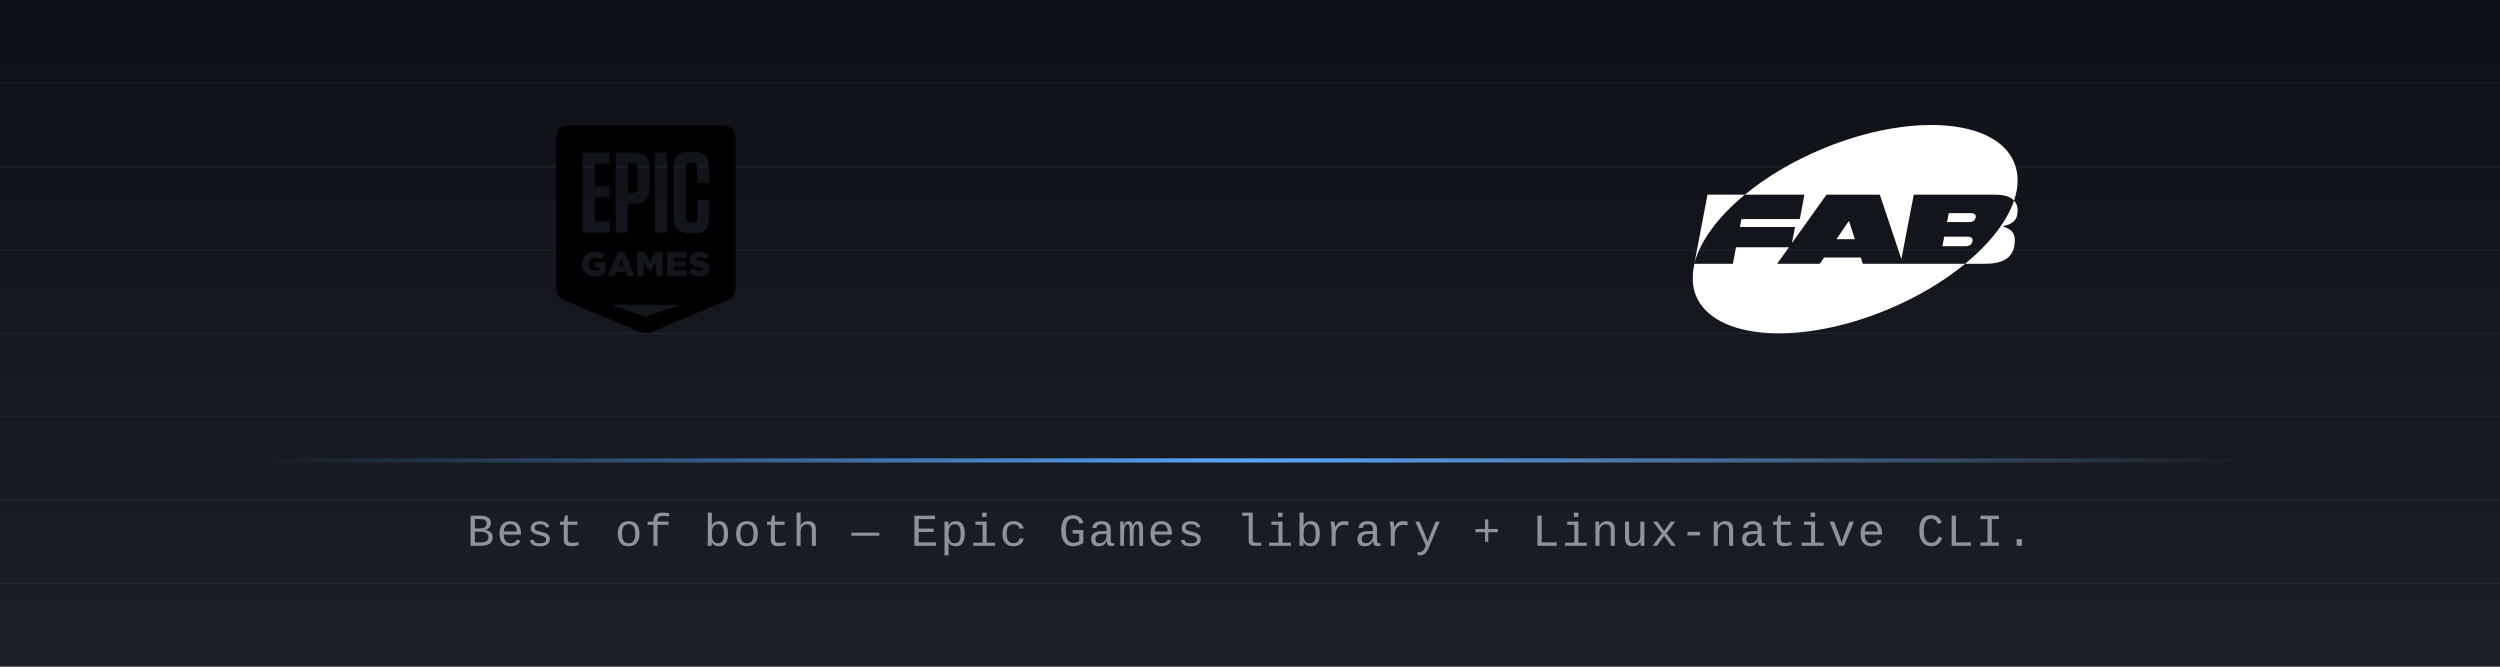
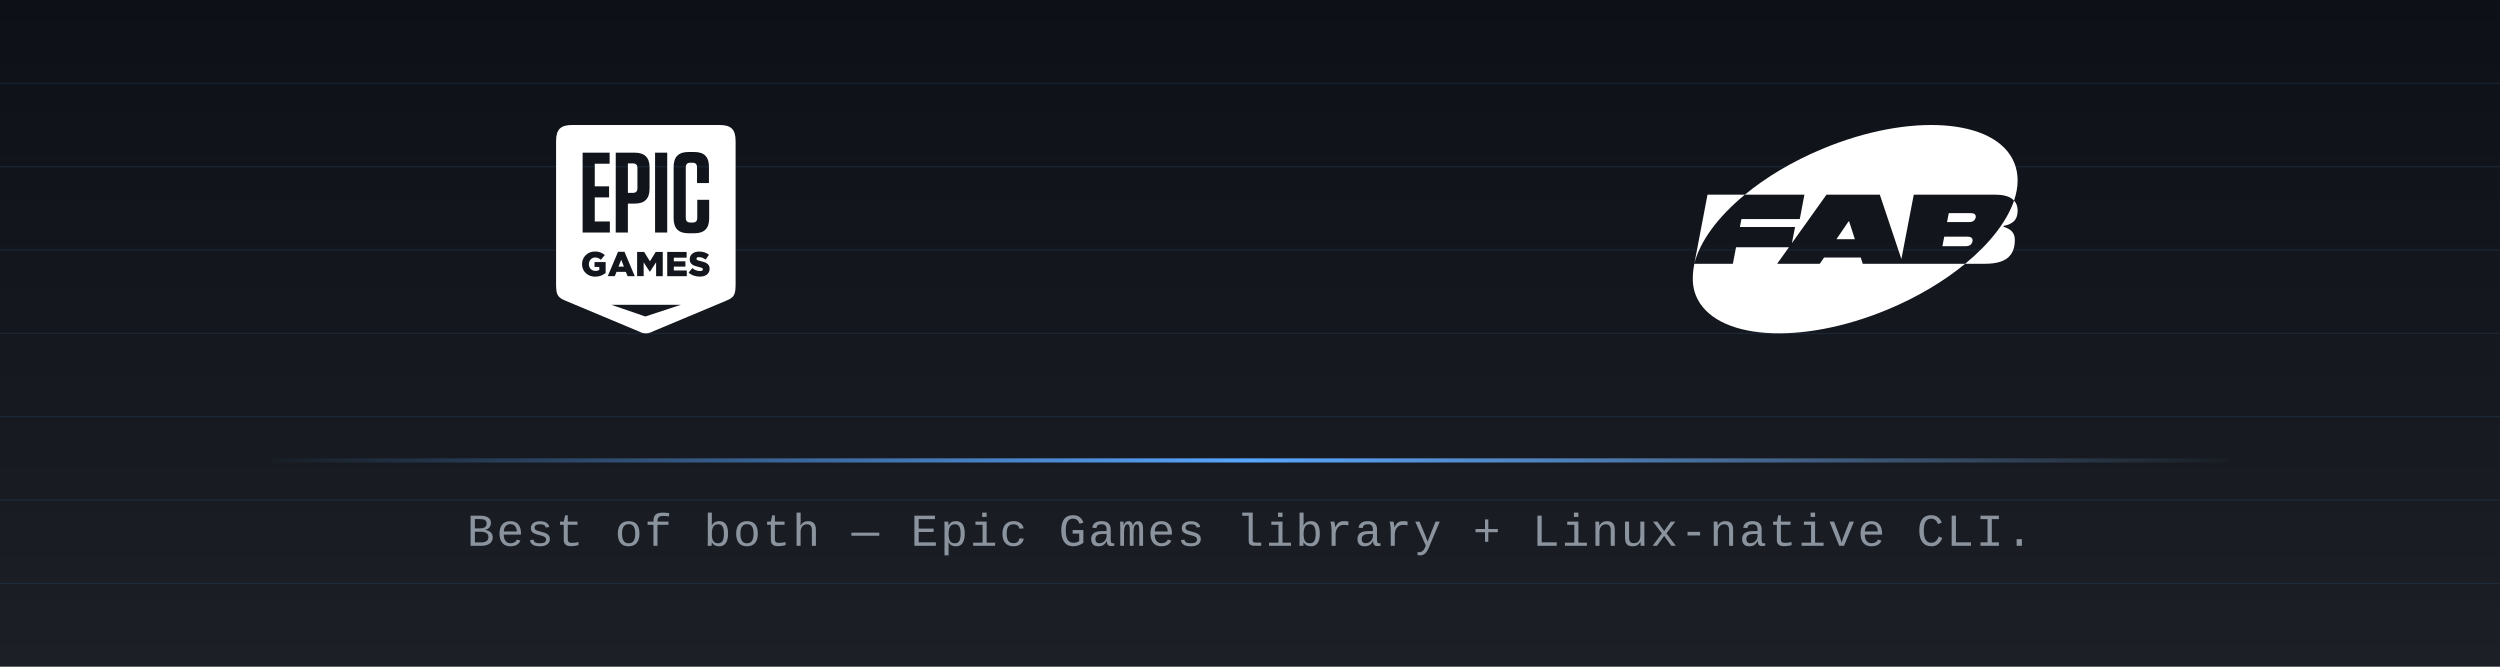
<svg xmlns="http://www.w3.org/2000/svg" viewBox="0 0 1200 320" role="img" aria-label="Epic-Fab — Best of both — Epic Games library + Linux-native CLI.">
  <defs>
    <linearGradient id="bg" x1="0" y1="0" x2="0" y2="1">
      <stop offset="0%" stop-color="#0d1117" />
      <stop offset="100%" stop-color="#1c1f25" />
    </linearGradient>
    <linearGradient id="accentLine" x1="0" y1="0" x2="1" y2="0">
      <stop offset="0%" stop-color="#58a6ff" stop-opacity="0" />
      <stop offset="50%" stop-color="#58a6ff" stop-opacity="1" />
      <stop offset="100%" stop-color="#8ac1ff" stop-opacity="0" />
    </linearGradient>
    <style>
      .mono { font-family: "JetBrains Mono", "Fira Code", "SF Mono", Menlo, Monaco, "Courier New", monospace; }
      .tag  { font-size: 22px; fill: #8b949e; letter-spacing: 1px; }
    </style>
  </defs>
  <rect width="1200" height="320" fill="url(#bg)" />
  <g opacity="0.12">
    <line x1="0" y1="40" x2="1200" y2="40" stroke="#58a6ff" stroke-width="0.5" />
    <line x1="0" y1="80" x2="1200" y2="80" stroke="#58a6ff" stroke-width="0.5" />
    <line x1="0" y1="120" x2="1200" y2="120" stroke="#58a6ff" stroke-width="0.5" />
    <line x1="0" y1="160" x2="1200" y2="160" stroke="#58a6ff" stroke-width="0.5" />
    <line x1="0" y1="200" x2="1200" y2="200" stroke="#58a6ff" stroke-width="0.5" />
    <line x1="0" y1="240" x2="1200" y2="240" stroke="#58a6ff" stroke-width="0.5" />
    <line x1="0" y1="280" x2="1200" y2="280" stroke="#58a6ff" stroke-width="0.5" />
  </g>
-   <g transform="translate(260.00,60.00) scale(4.1667)">
+   <g transform="translate(260.00,60.00) scale(4.1667)" fill="#ffffff">
    <path d="M3.537 0C2.165 0 1.66.506 1.66 1.879V18.44a4.262 4.262 0 00.02.433c.031.3.037.59.316.92.027.033.311.245.311.245.153.075.258.13.43.2l8.335 3.491c.433.199.614.276.928.27h.002c.314.006.495-.071.928-.27l8.335-3.492c.172-.07.277-.124.43-.2 0 0 .284-.211.311-.243.28-.33.285-.621.316-.92a4.261 4.261 0 00.02-.434V1.879c0-1.373-.506-1.88-1.878-1.88zm13.366 3.11h.68c1.138 0 1.688.553 1.688 1.696v1.88h-1.374v-1.8c0-.369-.17-.54-.523-.54h-.235c-.367 0-.537.17-.537.539v5.81c0 .369.17.54.537.54h.262c.353 0 .523-.171.523-.54V8.619h1.373v2.143c0 1.144-.562 1.71-1.7 1.71h-.694c-1.138 0-1.7-.566-1.7-1.71V4.82c0-1.144.562-1.709 1.7-1.709zm-12.186.08h3.114v1.274H6.117v2.603h1.648v1.275H6.117v2.774h1.74v1.275h-3.14zm3.816 0h2.198c1.138 0 1.7.564 1.7 1.708v2.445c0 1.144-.562 1.71-1.7 1.71h-.799v3.338h-1.4zm4.53 0h1.4v9.201h-1.4zm-3.13 1.235v3.392h.575c.354 0 .523-.171.523-.54V4.965c0-.368-.17-.54-.523-.54zm-3.74 10.147a1.708 1.708 0 01.591.108 1.745 1.745 0 01.49.299l-.452.546a1.247 1.247 0 00-.308-.195.91.91 0 00-.363-.068.658.658 0 00-.28.06.703.703 0 00-.224.163.783.783 0 00-.151.243.799.799 0 00-.056.299v.008a.852.852 0 00.056.31.7.7 0 00.157.245.736.736 0 00.238.16.774.774 0 00.303.058.79.79 0 00.445-.116v-.339h-.548v-.565H7.37v1.255a2.019 2.019 0 01-.524.307 1.789 1.789 0 01-.683.123 1.642 1.642 0 01-.602-.107 1.46 1.46 0 01-.478-.3 1.371 1.371 0 01-.318-.455 1.438 1.438 0 01-.115-.58v-.008a1.426 1.426 0 01.113-.57 1.449 1.449 0 01.312-.46 1.418 1.418 0 01.474-.309 1.58 1.58 0 01.598-.111 1.708 1.708 0 01.045 0zm11.963.008a2.006 2.006 0 01.612.094 1.61 1.61 0 01.507.277l-.386.546a1.562 1.562 0 00-.39-.205 1.178 1.178 0 00-.388-.07.347.347 0 00-.208.052.154.154 0 00-.07.127v.008a.158.158 0 00.022.084.198.198 0 00.076.066.831.831 0 00.147.06c.062.02.14.04.236.061a3.389 3.389 0 01.43.122 1.292 1.292 0 01.328.17.678.678 0 01.207.24.739.739 0 01.071.337v.008a.865.865 0 01-.081.382.82.82 0 01-.229.285 1.032 1.032 0 01-.353.18 1.606 1.606 0 01-.46.061 2.16 2.16 0 01-.71-.116 1.718 1.718 0 01-.593-.346l.43-.514c.277.223.578.335.9.335a.457.457 0 00.236-.05.157.157 0 00.082-.142v-.008a.15.15 0 00-.02-.077.204.204 0 00-.073-.066.753.753 0 00-.143-.062 2.45 2.45 0 00-.233-.062 5.036 5.036 0 01-.413-.113 1.26 1.26 0 01-.331-.16.72.72 0 01-.222-.243.73.73 0 01-.082-.36v-.008a.863.863 0 01.074-.359.794.794 0 01.214-.283 1.007 1.007 0 01.34-.185 1.423 1.423 0 01.448-.066 2.006 2.006 0 01.025 0zm-9.358.025h.742l1.183 2.81h-.825l-.203-.499H8.623l-.198.498h-.81zm2.197.02h.814l.663 1.08.663-1.08h.814v2.79h-.766v-1.602l-.711 1.091h-.016l-.707-1.083v1.593h-.754zm3.469 0h2.235v.658h-1.473v.422h1.334v.61h-1.334v.442h1.493v.658h-2.255zm-5.3.897l-.315.793h.624zm-1.145 5.19h8.014l-4.09 1.348z" />
  </g>
  <g transform="translate(810.31,60.00) scale(3.125)">
    <path d="M49.72 15.028C50.036 14.819 50.263 14.562 50.401 14.254C50.539 13.947 50.608 13.566 50.608 13.109C50.608 12.509 50.424 12.011 50.058 11.614C48.972 14.81 46.327 18.209 42.548 21.318H45.587C47.473 21.318 48.761 20.892 49.453 20.039C49.937 19.454 50.179 18.661 50.179 17.66C50.179 17.095 50.023 16.654 49.712 16.336C49.401 16.019 48.979 15.786 48.446 15.637L48.46 15.489C48.934 15.42 49.354 15.266 49.72 15.028V15.028Z" fill="white" />
    <path d="M8.711 10.7H2.974L0.949 21.319C1.799 17.866 4.573 14.109 8.711 10.7L8.711 10.7Z" fill="white" />
    <path d="M26.51 20.352H20.881L20.215 21.318H13.668L15.484 18.775H7.358L6.869 21.318H0.949C0.618 23.055 0.581 24.715 1.199 26.215C3.998 33.016 17.211 33.956 30.71 28.314C35.301 26.395 39.334 23.962 42.548 21.318H26.82L26.509 20.352H26.51Z" fill="white" />
    <path d="M24.628 14.82L22.777 17.541H25.606L24.732 14.82H24.628Z" fill="white" />
    <path d="M17.148 14.448H8.187L7.95 15.667H16.423L15.94 18.136L21.251 10.7H29.442L32.753 20.588L34.656 10.7H47.098C48.312 10.7 49.201 10.916 49.764 11.347C49.873 11.43 49.971 11.52 50.059 11.615C50.763 9.54 50.811 7.551 50.083 5.785C47.284 -1.016 34.071 -1.956 20.572 3.686C15.969 5.61 11.928 8.05 8.711 10.7H17.86L17.148 14.448V14.448Z" fill="white" />
    <path d="M43.454 13.541H40.033L39.766 14.909H43.188C43.543 14.909 43.805 14.805 43.973 14.597C44.111 14.428 44.181 14.26 44.181 14.091C44.181 13.725 43.938 13.541 43.455 13.541H43.454Z" fill="white" />
    <path d="M42.936 17.154H39.336L39.055 18.612H42.639C43.034 18.612 43.316 18.503 43.484 18.285C43.543 18.205 43.592 18.116 43.632 18.017C43.671 17.918 43.691 17.828 43.691 17.749C43.691 17.353 43.439 17.154 42.936 17.154Z" fill="white" />
  </g>
  <rect x="130" y="220" width="940" height="2" fill="url(#accentLine)" />
  <text x="600" y="262" class="mono tag" text-anchor="middle">Best of both — Epic Games library + Linux-native CLI.</text>
</svg>
